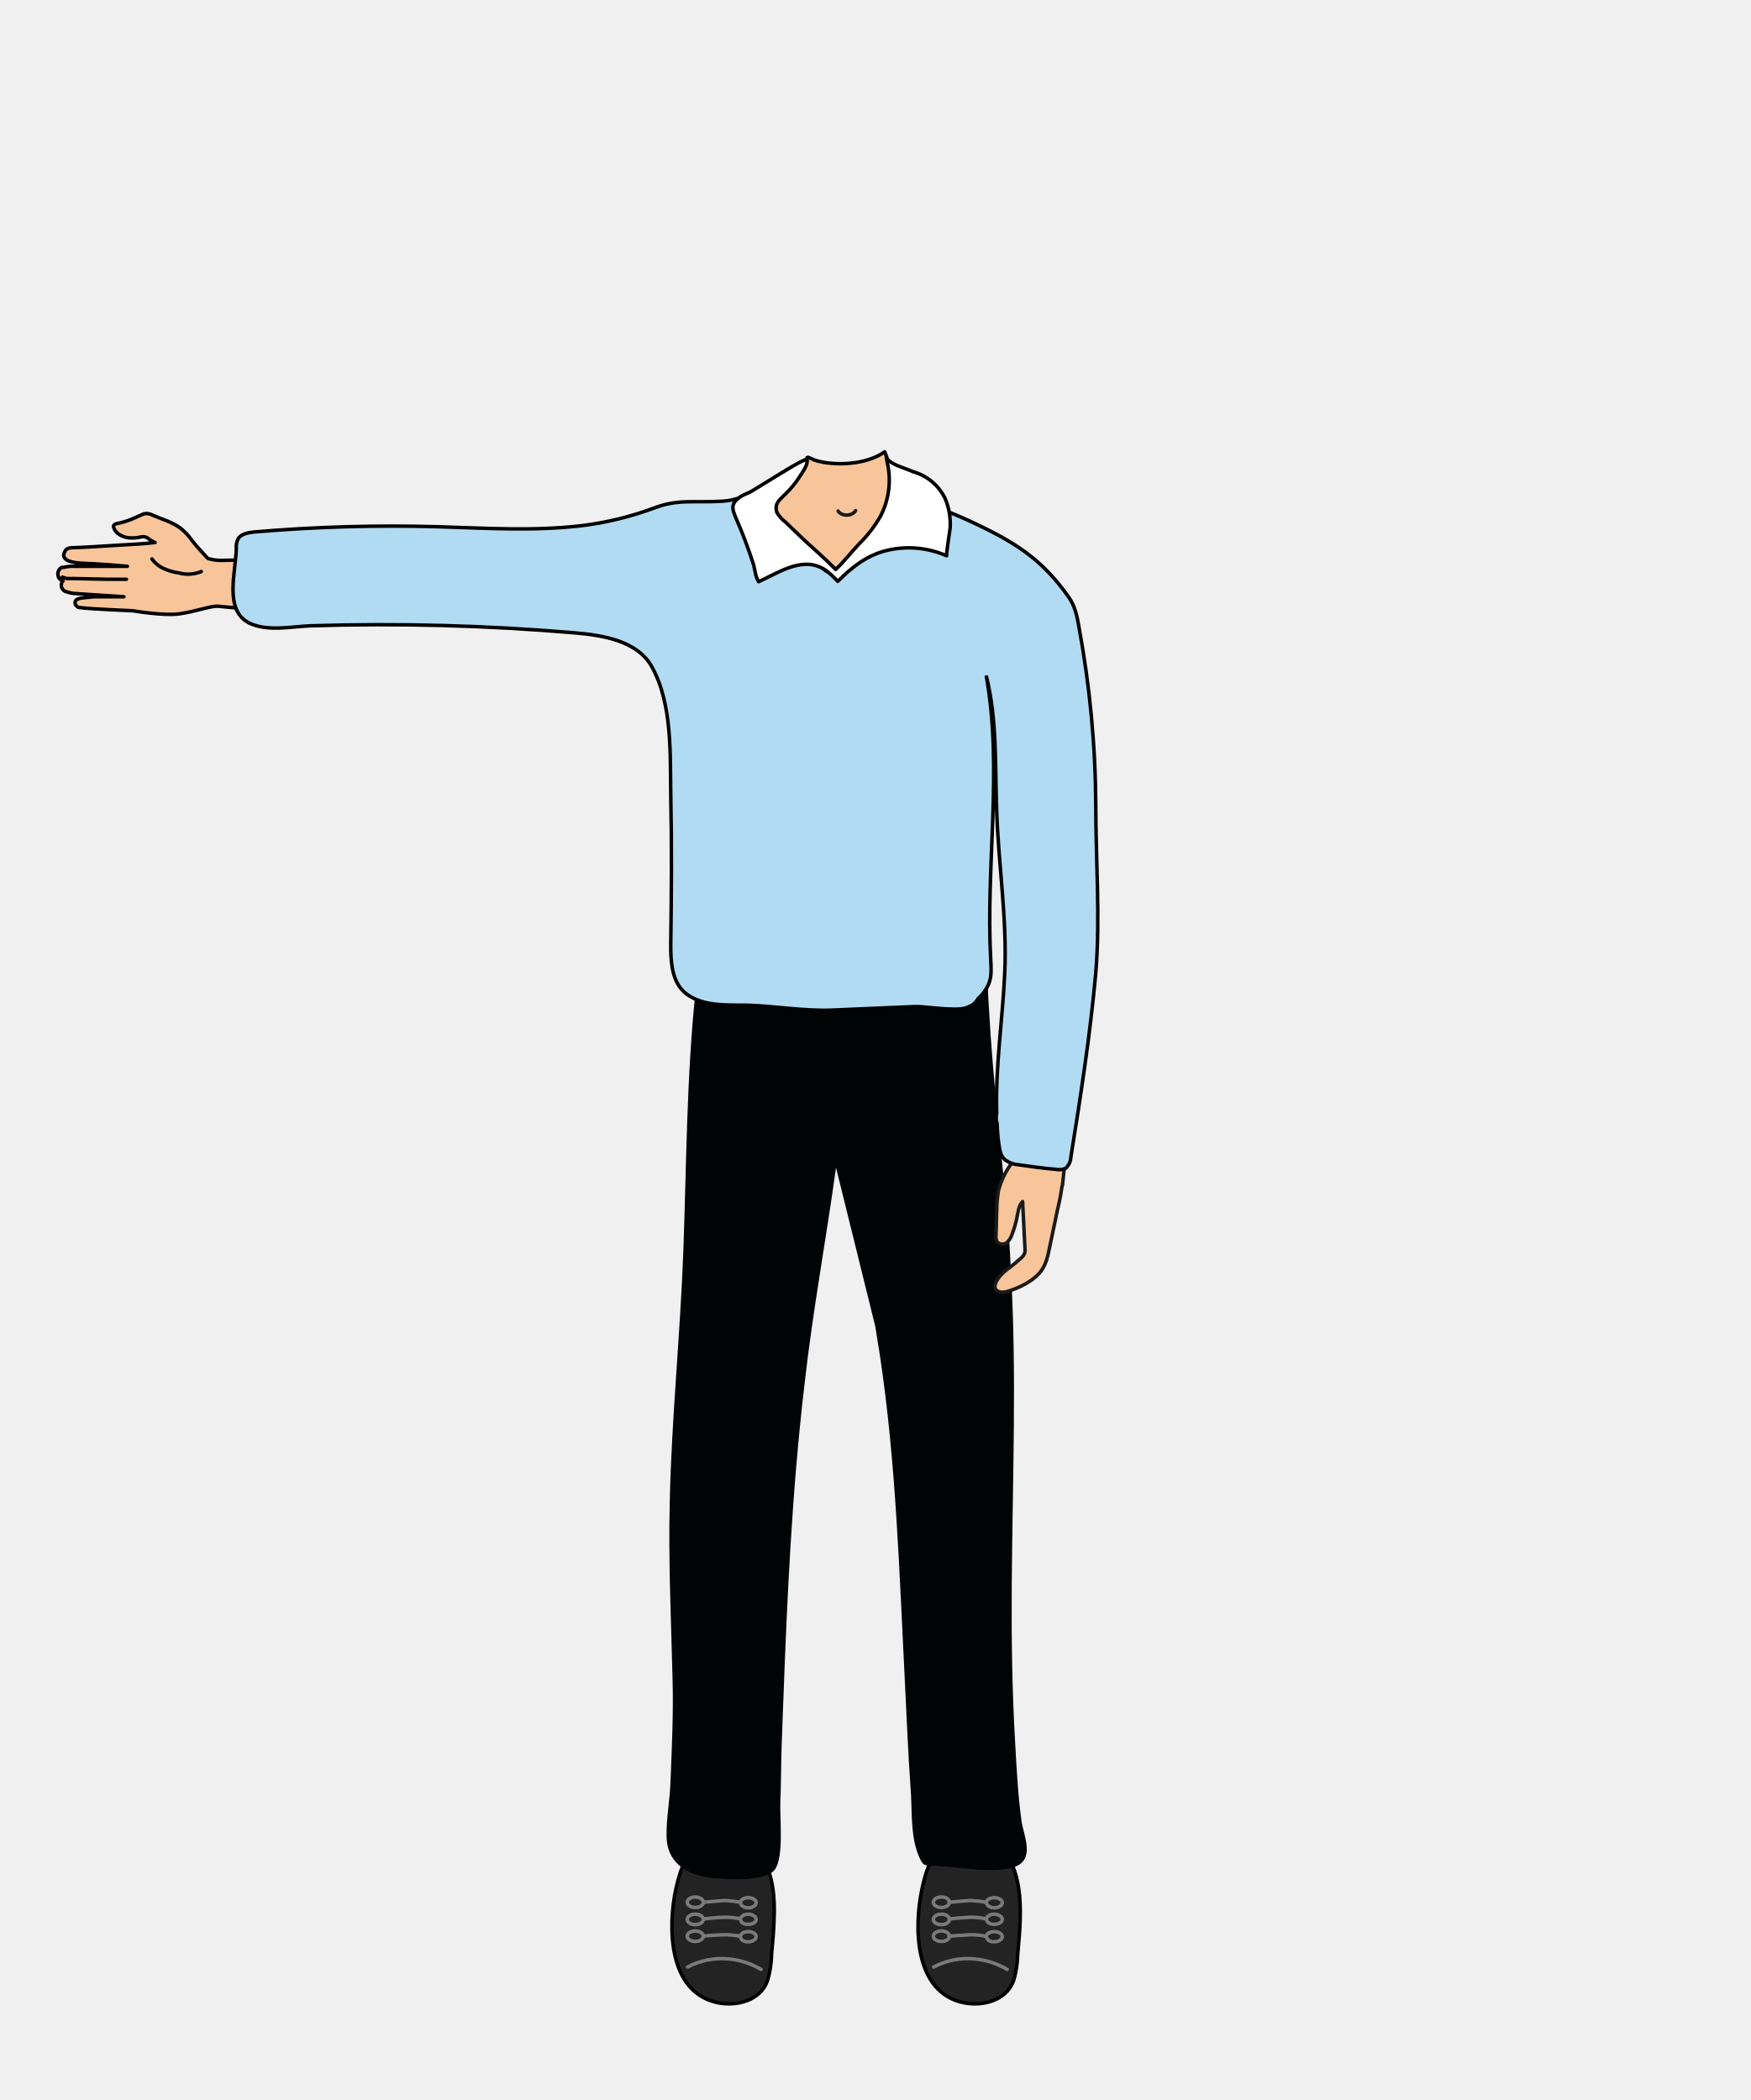
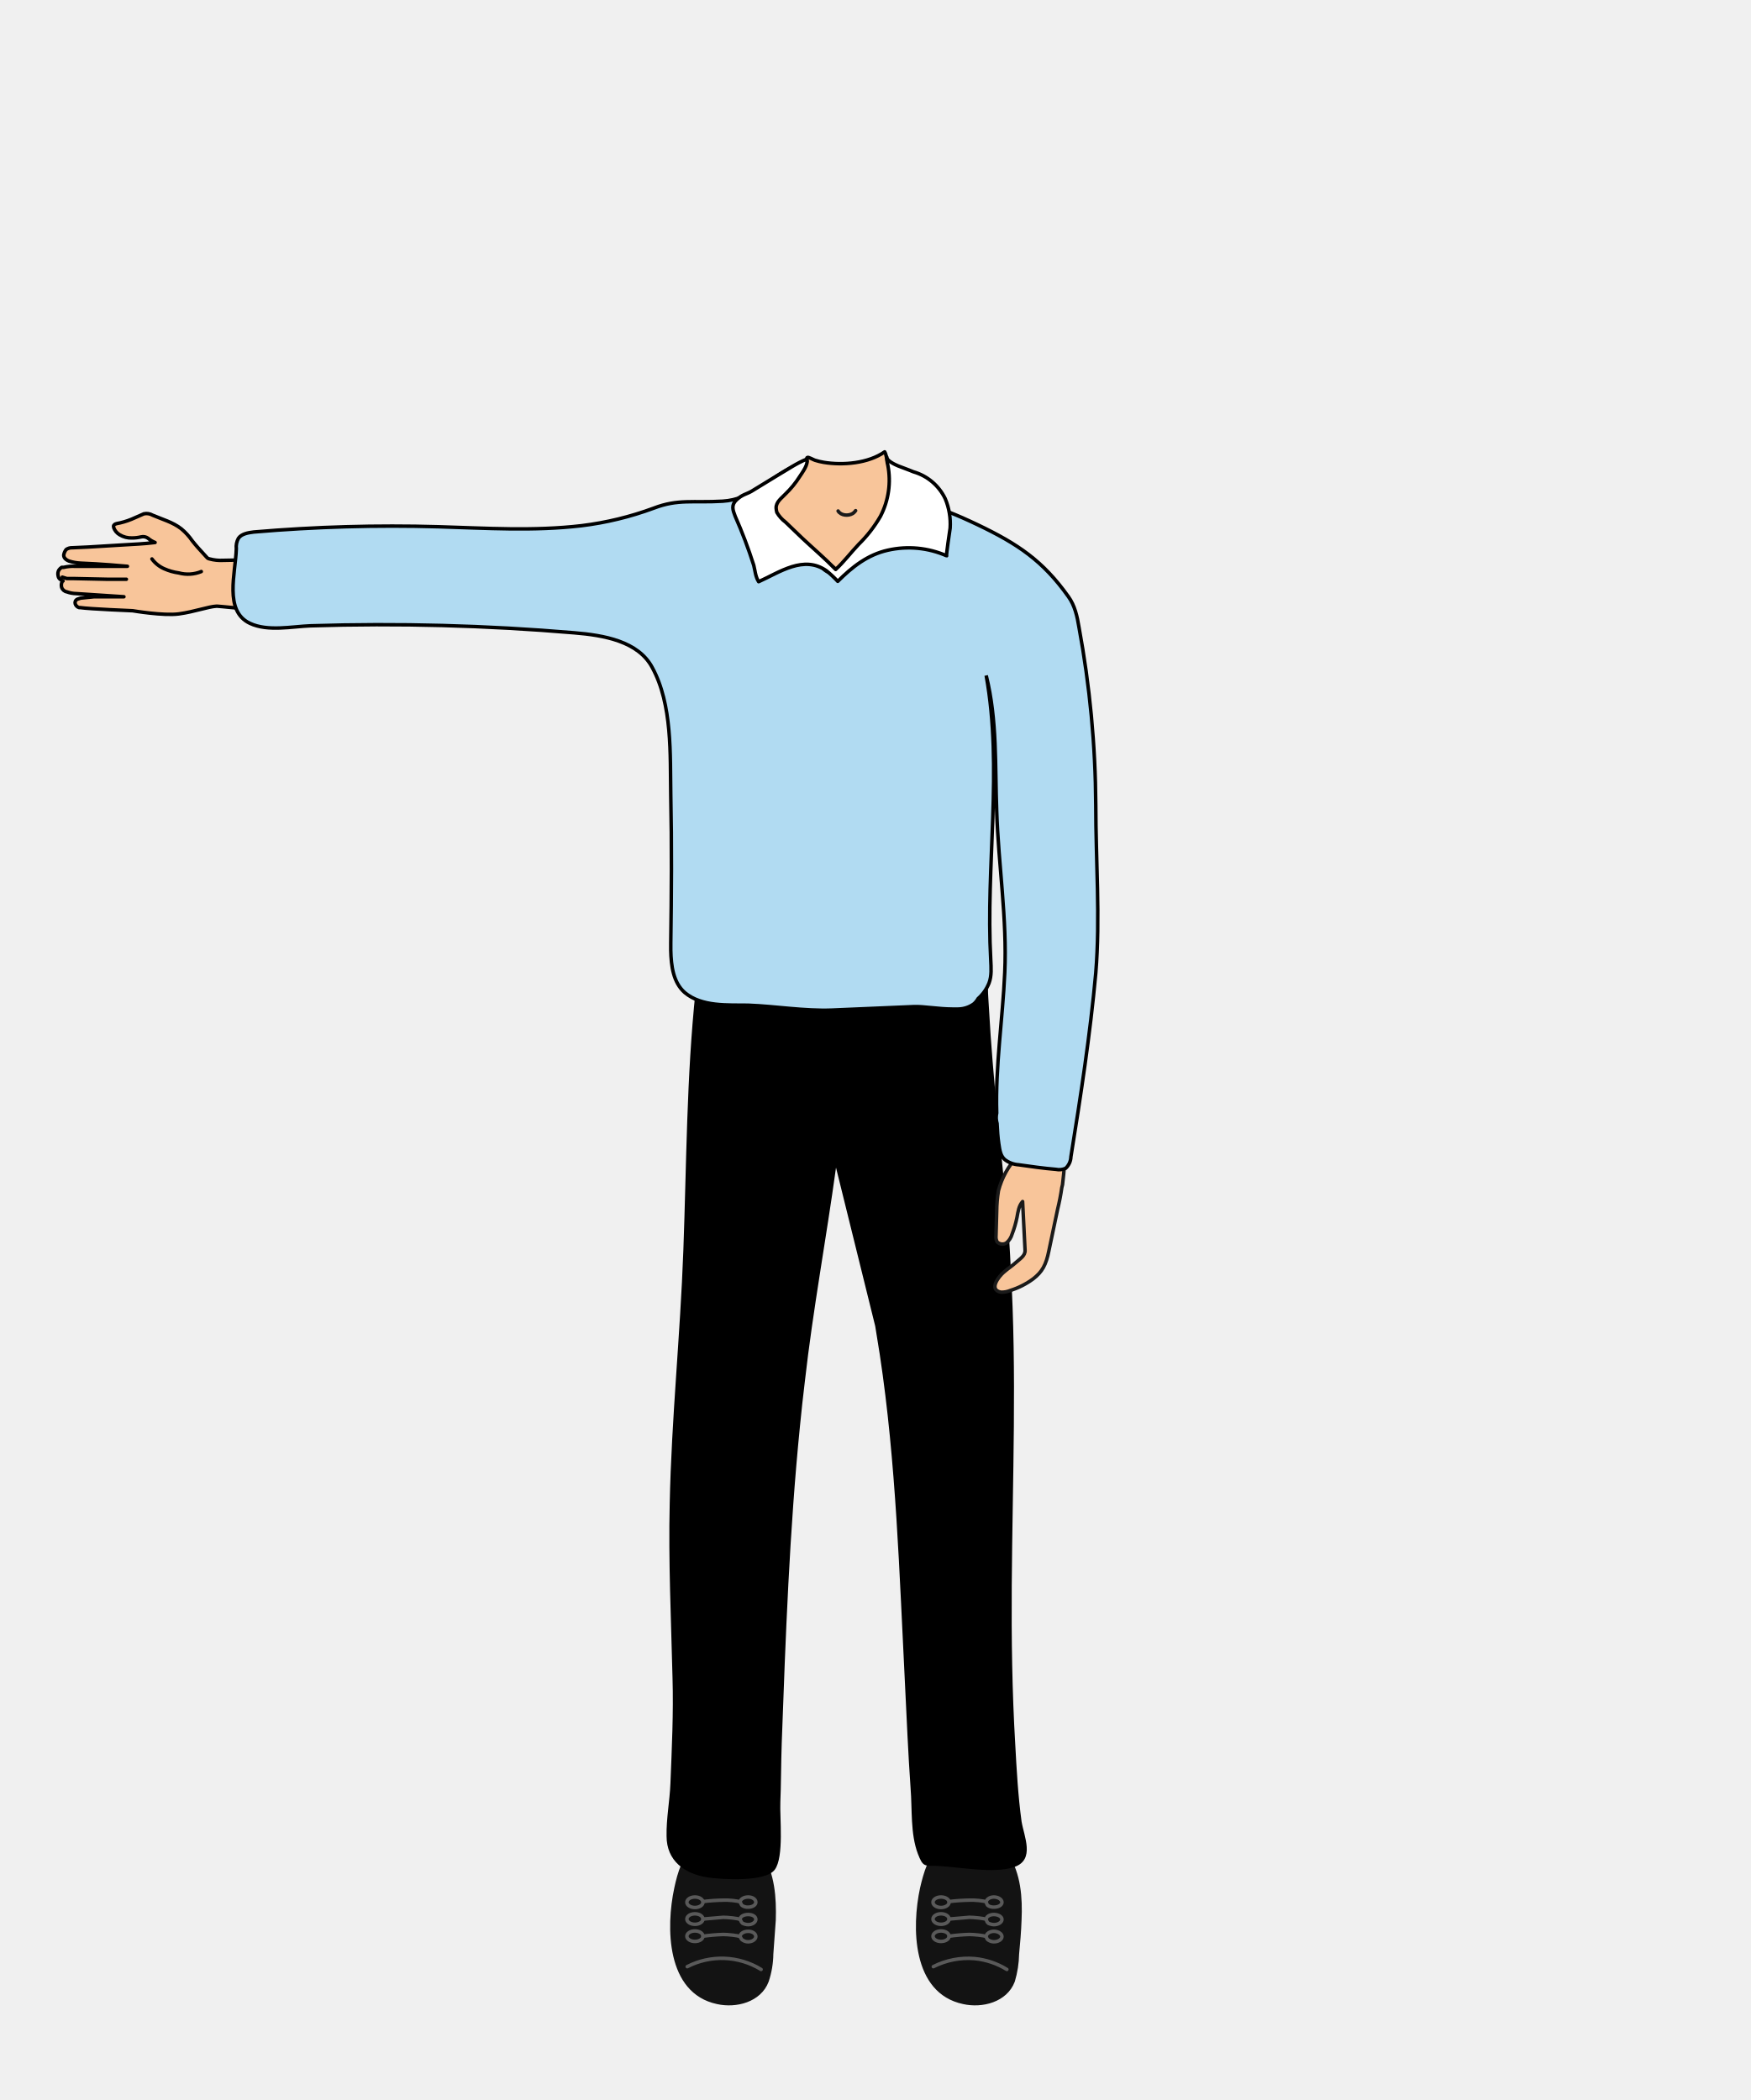
- <svg xmlns="http://www.w3.org/2000/svg" id="Layer_1" data-name="Layer 1" viewBox="0 0 500 600">
-   <defs>
-     <style>.cls-1{fill:#f8c59a}.cls-1,.cls-3{stroke:#000}.cls-1,.cls-3,.cls-4{stroke-linecap:round;stroke-linejoin:round}.cls-4{fill:none}.cls-3{fill:#232323}.cls-4{stroke:#7a7a7a}</style>
-   </defs>
-   <path class="cls-1" d="M78 174.5c-8.8-.5-15.2-1.3-15.9-1.3h-.3c-2.2.1-6.3 1.6-10.7 2.2s-13.2-.9-13.2-.9-12.3-.5-15-.9h-.3c-1.1-.3-1.7-1.8-.5-2.4l.9-.3 3.9-.4h8.5l-13.6-.9a8.2 8.2 0 01-2.7-.5 1.9 1.9 0 01-1.5-1.3 2.4 2.4 0 010-1.2 4.2 4.2 0 01.2-.6h.2c-.7-.3-1.3-.7-1.4-1.5a2.2 2.2 0 01.2-1.6 3 3 0 01.8-.8h.6a11.6 11.6 0 013.2-.3h15c-1-.1-7.8-.7-13.3-.9a13.1 13.1 0 01-3.4-.6c-1-.4-1.5-1-1.5-1.7a3.4 3.4 0 01.7-1.6 2.9 2.9 0 011.8-.5l4.4-.2 9.9-.6c3.1-.2 6.2-.3 9.3-.7a7.1 7.1 0 01-2-1.2 2.4 2.4 0 00-2-.4 10.9 10.9 0 01-2.6.3 6.3 6.3 0 01-3.5-.9 3.8 3.8 0 01-1.7-2c-.4-1.2 1-1.2 1.8-1.4a21.9 21.9 0 004.3-1.5l2.5-1.1a3.5 3.5 0 012.5.4c2.8 1.2 5.8 2 8.2 3.9a16.7 16.7 0 013.1 3.4c1.1 1.4 2.2 2.6 3.4 3.9s.9 1.1 1.6 1.3a12 12 0 003.8.4l16-.3z" />
-   <path d="M17.8 164.9l1.3.4h2.1l9.3.2h5.6m7.3-5.8a8.7 8.7 0 003.5 2.8 15.5 15.5 0 004.2 1.2 10 10 0 006.4-.4" fill="none" stroke-linecap="round" stroke-linejoin="round" stroke="#000" />
-   <path class="cls-3" d="M287.7 530c3.4 5.6 3.9 12.3 3.7 18.6-.1 3.3-.4 6.5-.7 9.7a28.2 28.2 0 01-1.2 7.7c-2.2 5.7-8.9 7.3-14.3 6.2-14.1-3-14.2-21.6-11.8-32.7.9-4.2 2.4-9.3 5.8-12.2 5.6-4.7 14.6-3.5 18.5 2.7z" />
-   <path class="cls-4" d="M266.7 562a20.9 20.9 0 0111.7-2.3 22.3 22.3 0 019.3 3" />
-   <ellipse class="cls-4" cx="268.9" cy="553.2" rx="2.3" ry="1.5" />
-   <path class="cls-4" d="M281.7 553.3c0-.8 1.1-1.4 2.3-1.4s2.3.6 2.3 1.4-1 1.5-2.3 1.5a2.7 2.7 0 01-1.6-.4c-.5-.3-.4-.8-.8-1.1s-3.5-.6-4.7-.5-3.8.2-5.8.4" />
-   <ellipse class="cls-4" cx="268.9" cy="548.4" rx="2.3" ry="1.5" />
-   <path class="cls-4" d="M281.7 548.4c0-.8 1.1-1.5 2.3-1.5s2.3.7 2.3 1.5-1 1.4-2.3 1.4a2.7 2.7 0 01-1.6-.4c-.5-.3-.4-.8-.8-1.1s-3.5-.6-4.7-.5-3.8.2-5.8.5" />
-   <ellipse class="cls-4" cx="268.9" cy="543.5" rx="2.3" ry="1.5" />
-   <path class="cls-4" d="M281.7 543.6c0-.8 1.1-1.4 2.3-1.4s2.3.6 2.3 1.4-1 1.5-2.3 1.5a2.8 2.8 0 01-1.6-.5c-.5-.3-.4-.7-.8-1s-3.5-.6-4.7-.6l-5.8.5" />
-   <path class="cls-3" d="M217.4 530c3.5 5.6 4 12.3 3.7 18.6-.1 3.3-.4 6.5-.7 9.7a28.2 28.2 0 01-1.2 7.7c-2.1 5.7-8.9 7.3-14.2 6.2-14.2-3-14.3-21.6-11.9-32.7 1-4.2 2.4-9.3 5.8-12.2 5.6-4.7 14.7-3.5 18.5 2.7z" />
-   <path class="cls-4" d="M196.4 562a21.1 21.1 0 0111.8-2.3 22.2 22.2 0 019.2 3" />
-   <ellipse class="cls-4" cx="198.6" cy="553.2" rx="2.3" ry="1.5" />
-   <path class="cls-4" d="M211.5 553.3c0-.8 1-1.4 2.2-1.4s2.3.6 2.3 1.4-1 1.5-2.3 1.5a2.7 2.7 0 01-1.6-.4c-.5-.3-.4-.8-.7-1.1s-3.5-.6-4.7-.5a54.6 54.6 0 00-5.8.4" />
-   <ellipse class="cls-4" cx="198.6" cy="548.4" rx="2.3" ry="1.5" />
-   <path class="cls-4" d="M211.5 548.4c0-.8 1-1.5 2.2-1.5s2.3.7 2.3 1.5-1 1.4-2.3 1.4a2.7 2.7 0 01-1.6-.4c-.5-.3-.4-.8-.7-1.1s-3.5-.6-4.7-.5a54.4 54.4 0 00-5.8.5" />
-   <ellipse class="cls-4" cx="198.6" cy="543.5" rx="2.3" ry="1.5" />
-   <path class="cls-4" d="M211.5 543.6c0-.8 1-1.4 2.2-1.4s2.3.6 2.3 1.4-1 1.5-2.3 1.5a2.8 2.8 0 01-1.6-.5c-.5-.3-.4-.7-.7-1s-3.5-.6-4.7-.6l-5.8.5" />
-   <path d="M250 378.9l1.3 8.1c4.7 31 5.6 62.8 7.2 94.1.5 10 .9 19.9 1.6 29.8.5 6.1-.1 13 2.1 18.8 1.4 3.6 1.8 3.4 5.1 3.4 6.2.2 16.6 2.4 22.5.3s2.7-8.7 2-13c-1-7.3-1.4-14.7-1.8-22-.9-15.1-1.1-30.3-1-45.4.2-30.3 1.5-60.6-.3-90.9-.2-4.6-.5-9.1-.9-13.6-1.8-20.1-4.2-40.1-5.3-60.2-.1-2-.3-4-.3-6s.1-4.5-2.5-5.9-4.7-1.4-7.1-1.5c-9-.5-18 .2-27 .3s-18.7.3-28.1-.1c-6.4-.3-17.9-.8-18.8 7.9-2.6 24.6-2.6 49.4-3.5 74.1s-3.4 48.2-3.9 72.4c-.4 16.6.4 33.2.8 49.9.3 10-.2 20.1-.6 30.2-.2 5-1.2 10-1.1 15 0 7.1 5.2 10.8 11.7 11.8 4.1.6 16.5 1.4 19.2-2.2s1.4-15 1.6-19.3.2-11.4.4-17c1.1-30.2 2.2-60.4 5.2-90.4.4-4.3.9-8.5 1.4-12.8 2.3-20.4 6.1-40.7 8.9-61.1" fill="#000405" fill-rule="evenodd" />
-   <path d="M303.5 338.5c-.1.3-.1.5-.2.8a61.8 61.8 0 01-1.2 6.2c-.8 4-1.7 7.9-2.5 11.9s-1.9 6-4.5 8a22.1 22.1 0 01-6.5 3.3 6.5 6.5 0 01-2.7.5c-3.6-.7-.6-4.5.8-5.7s2.4-1.8 3.5-2.8 2.7-1.9 2.6-3.5l-.7-13.9c-1.1 1.2-1.3 2.9-1.6 4.5a29 29 0 01-1.4 4.8 5.1 5.1 0 01-1.6 2.5 2.1 2.1 0 01-2.7-.3 3.2 3.2 0 01-.3-1.7l.2-7a38.1 38.1 0 01.5-5.9 22.6 22.6 0 015.5-9.9 4.6 4.6 0 011.6-1.5 6.6 6.6 0 012.4-.3c2.5.1 5.2 0 7.5.9s1.8 1.3 1.8 3.2-.3 3.9-.5 5.9z" stroke="#1a1a1a" stroke-linecap="round" stroke-linejoin="round" fill="#f8c59a" />
-   <path d="M191.6 271.5c.1 4.5.7 9.2 4 12.1 4.9 4.1 12.3 3.5 18.1 3.6 8 .3 15.9 1.7 24 1.4l23.4-1c2.7-.1 7.1.7 10.9.7h1.7a7.8 7.8 0 004.5-1.5 6.1 6.1 0 001.2-1.5 11.8 11.8 0 003.1-4.4c.8-2.1.6-4.4.5-6.6-1.5-26.9 3.5-54.7-1.3-81.3 3.2 12.8 2.5 25.8 3 38.8.5 15.4 3 30.8 2.3 46.1-.6 13.4-2.7 26.8-2.3 40.1a6 6 0 00.1 3c.1 1.9.2 3.8.5 5.8s.5 3.4 1.7 4.5a7.3 7.3 0 004 1.5c3.5.5 7 1 10.6 1.3a4.5 4.5 0 002.8-.3 4.7 4.7 0 001.5-3.3c2.8-17.4 5.5-34.9 7.1-52.5 1.3-15.8 0-32.2 0-48a287.5 287.5 0 00-4.8-50.8c-.5-3.1-1.2-6.2-3-8.7-7.3-10.3-14.5-15.1-26-20.6-5.7-2.7-11.6-5.3-17.9-6.4a2.9 2.9 0 00-1.3-.1 4 4 0 00-2 1.6 109.7 109.7 0 01-10.5 12 27.7 27.7 0 01-8.2 6.3 3.1 3.1 0 01-1.9.4 4.1 4.1 0 01-2.7-1.8c-2.8-3.2-5.3-6.9-9.2-8.5-2.3-.9-7-1.6-7-4.8s3.8-4.9 5.9-6.7 4.8-4.5 5.8-7.7c.1-.2.3-2.8.1-2.7a19.9 19.9 0 00-3.6 1.7c-7.2 3.5-11.9 9.5-20.3 10s-12.7-.7-19.7 2a91.1 91.1 0 01-20.6 5c-13.6 1.6-27.3.7-40.9.3a463.2 463.2 0 00-52.7 1.5c-1.6.2-3.5.5-4.4 1.8a5.1 5.1 0 00-.6 3c-.2 6.9-3.6 17.8 3.9 21.3 5.1 2.4 12 .9 17.3.7a651.8 651.8 0 0175.3 2c8.5.7 18.3 2.4 22.3 9.9 5.8 10.6 5.1 24.9 5.3 36.5.3 14.1.2 28.2 0 42.3z" fill="#b1dbf2" stroke-miterlimit="10" stroke="#000" />
-   <path class="cls-1" d="M221.5 144.6v.2l-1.6 2.3c-.8 1.6-1.4 3.6-.2 5.2a16.3 16.3 0 007.2 5.2c1.8.5 3.6.8 5.4 1.4a16.4 16.4 0 017.5 4.9 34.7 34.7 0 0116.9-8.4c4.2-.7 9.4-6.3 8.6-10.9a10.9 10.9 0 00-.9-2.3c-1.7-3.1-4.7-5.3-7.7-7.3a8.2 8.2 0 01-2.9-2.3c-.6-1.1-.5-2.5-1.1-3.5-4.7 3.3-11.9 3.9-17.4 3a18.3 18.3 0 01-2.5-.6c-.4-.1-1.9-1-2.2-.8s-.1.8-.1 1.1a5.9 5.9 0 01-.6 1.4 22.6 22.6 0 01-1.6 2.6 35.7 35.7 0 01-4.4 5.2 9.4 9.4 0 00-1 1l-.8 1.3a13.9 13.9 0 00-.6 1.3z" />
-   <path d="M239.4 146c.8 1.3 2.9 1.5 4.2.7a3 3 0 00.8-.8" stroke="#1a1a1a" fill="none" stroke-linecap="round" stroke-linejoin="round" />
-   <path d="M221.7 145.2a6 6 0 00.2 1.2 9.5 9.5 0 002.5 2.8l4.9 4.7c3.1 2.9 6.4 5.7 9.4 8.8 2.3-2.1 4.4-4.9 6.6-7.2a37.3 37.3 0 006.2-8 22.4 22.4 0 002.1-14.6 9.1 9.1 0 01-.3-2.3c0 1.1 2.5 2.2 3.2 2.5s3 1.1 4.4 1.7a14.5 14.5 0 019.1 7.7 18.6 18.6 0 011.4 8.4c-.1.7-1.2 7.9-1 7.9a26.9 26.9 0 00-16.8-1.6c-5.8 1.3-10.2 4.8-14.3 8.9a31.9 31.9 0 00-3.2-3c-6.5-4.6-13.4.4-19.4 3.1-.9-1.4-1-3.1-1.4-4.7a138.8 138.8 0 00-5.3-14c-.7-1.8-1.2-3.2.4-4.7s2.8-1.6 4.2-2.4l7.7-4.7c2.6-1.5 5.3-3.4 8.1-4.5.7 1.3-1.3 3.9-2 5a26.8 26.8 0 01-4 4.9c-1.1 1.2-2.8 2.3-2.7 4.1z" fill="#fff" stroke-linecap="round" stroke-linejoin="round" stroke="#000" />
+ <svg xmlns="http://www.w3.org/2000/svg" viewBox="0 0 500 600">
+   <path d="M287.6,530c3.5,5.5,4,12.2,3.7,18.6-.1,3.2-.4,6.5-.7,9.7a28.8,28.8,0,0,1-1.2,7.7c-2.1,5.6-8.9,7.3-14.2,6.1-14.2-3-14.3-21.5-11.9-32.6,1-4.3,2.4-9.3,5.9-12.2C274.7,522.6,283.8,523.8,287.6,530Z" stroke="#000" stroke-linecap="round" stroke-linejoin="round" opacity="0.92" />
+   <path d="M266.6,561.9a22,22,0,0,1,11.8-2.3,21.5,21.5,0,0,1,9.2,3.1" fill="none" stroke="#fff" stroke-linecap="round" stroke-linejoin="round" opacity="0.3" />
+   <g opacity="0.3">
+     <ellipse cx="268.8" cy="553.2" rx="2.3" ry="1.5" fill="none" stroke="#fff" stroke-linecap="round" stroke-linejoin="round" />
+     <path d="M281.7,553.3h0c0-.8,1-1.5,2.2-1.5s2.3.7,2.3,1.5-1,1.5-2.3,1.5a3,3,0,0,1-1.6-.5c-.5-.3-.4-.7-.7-1s-3.5-.6-4.7-.6a54.4,54.4,0,0,0-5.8.5" fill="none" stroke="#fff" stroke-linecap="round" stroke-linejoin="round" />
+     <ellipse cx="268.8" cy="548.3" rx="2.3" ry="1.5" fill="none" stroke="#fff" stroke-linecap="round" stroke-linejoin="round" />
+     <path d="M281.7,548.4h0c0-.8,1-1.4,2.2-1.4s2.3.6,2.3,1.4-1,1.5-2.3,1.5a4.2,4.2,0,0,1-1.6-.4c-.5-.4-.4-.8-.7-1.1s-3.5-.6-4.7-.6l-5.8.5" fill="none" stroke="#fff" stroke-linecap="round" stroke-linejoin="round" />
+     <ellipse cx="268.8" cy="543.5" rx="2.3" ry="1.5" fill="none" stroke="#fff" stroke-linecap="round" stroke-linejoin="round" />
+     <path d="M281.7,543.5h0c0-.8,1-1.5,2.2-1.5s2.3.7,2.3,1.5-1,1.4-2.3,1.4a2.9,2.9,0,0,1-1.6-.4c-.5-.3-.4-.8-.7-1.1s-3.5-.6-4.7-.5a54.6,54.6,0,0,0-5.8.4" fill="none" stroke="#fff" stroke-linecap="round" stroke-linejoin="round" />
+   </g>
+   <path d="M217.4,530c3.4,5.5,3.9,12.2,3.7,18.6-.2,3.2-.5,6.5-.7,9.7a25.4,25.4,0,0,1-1.3,7.7c-2.1,5.6-8.9,7.3-14.2,6.1-14.1-3-14.2-21.5-11.8-32.6.9-4.3,2.4-9.3,5.8-12.2C204.4,522.6,213.5,523.8,217.4,530Z" stroke="#000" stroke-linecap="round" stroke-linejoin="round" opacity="0.92" />
+   <path d="M196.3,561.9a21.5,21.5,0,0,1,21.1.8" fill="none" stroke="#fff" stroke-linecap="round" stroke-linejoin="round" opacity="0.3" />
+   <g opacity="0.3">
+     <ellipse cx="198.5" cy="553.2" rx="2.3" ry="1.5" fill="none" stroke="#fff" stroke-linecap="round" stroke-linejoin="round" />
+     <path d="M211.4,553.3h0c0-.8,1-1.5,2.3-1.5s2.2.7,2.2,1.5-1,1.5-2.2,1.5a2.8,2.8,0,0,1-1.6-.5c-.5-.3-.4-.7-.8-1s-3.5-.6-4.7-.6a56.7,56.7,0,0,0-5.8.5" fill="none" stroke="#fff" stroke-linecap="round" stroke-linejoin="round" />
+     <ellipse cx="198.5" cy="548.3" rx="2.3" ry="1.5" fill="none" stroke="#fff" stroke-linecap="round" stroke-linejoin="round" />
+     <path d="M211.4,548.4h0c0-.8,1-1.4,2.3-1.4s2.2.6,2.2,1.4-1,1.5-2.2,1.5a3.8,3.8,0,0,1-1.6-.4c-.5-.4-.4-.8-.8-1.1s-3.5-.6-4.7-.6l-5.8.5" fill="none" stroke="#fff" stroke-linecap="round" stroke-linejoin="round" />
+     <ellipse cx="198.5" cy="543.5" rx="2.3" ry="1.5" fill="none" stroke="#fff" stroke-linecap="round" stroke-linejoin="round" />
+     <path d="M211.4,543.5h0c0-.8,1-1.5,2.3-1.5s2.2.7,2.2,1.5-1,1.4-2.2,1.4a2.7,2.7,0,0,1-1.6-.4c-.5-.3-.4-.8-.8-1.1s-3.5-.6-4.7-.5a56.5,56.5,0,0,0-5.8.4" fill="none" stroke="#fff" stroke-linecap="round" stroke-linejoin="round" />
+   </g>
+   <path d="M78,174.5c-8.8-.5-15.2-1.3-15.9-1.3h-.3c-2.2.1-6.3,1.6-10.7,2.2s-13.2-.9-13.2-.9-12.3-.5-15-.9h-.3c-1.1-.3-1.7-1.8-.5-2.4l.9-.3,3.9-.4h8.5l-13.6-.9a8.2,8.2,0,0,1-2.7-.5,1.9,1.9,0,0,1-1.5-1.3,2.4,2.4,0,0,1,0-1.2h0a4.2,4.2,0,0,1,.2-.6H18c-.7-.3-1.3-.7-1.4-1.5a2.2,2.2,0,0,1,.2-1.6,3,3,0,0,1,.8-.8h.6a11.6,11.6,0,0,1,3.2-.3h15c-1-.1-7.8-.7-13.3-.9a13.1,13.1,0,0,1-3.4-.6c-1-.4-1.5-1-1.5-1.7a3.4,3.4,0,0,1,.7-1.6,2.9,2.9,0,0,1,1.8-.5l4.4-.2,9.9-.6c3.1-.2,6.2-.3,9.3-.7a7.1,7.1,0,0,1-2-1.2,2.4,2.4,0,0,0-2-.4,10.9,10.9,0,0,1-2.6.3,6.3,6.3,0,0,1-3.5-.9,3.8,3.8,0,0,1-1.7-2c-.4-1.2,1-1.2,1.8-1.4a21.9,21.9,0,0,0,4.3-1.5l2.5-1.1a3.5,3.5,0,0,1,2.5.4c2.8,1.2,5.8,2,8.2,3.9a16.7,16.7,0,0,1,3.1,3.4c1.1,1.4,2.2,2.6,3.4,3.9s.9,1.1,1.6,1.3a12,12,0,0,0,3.8.4l16-.3Z" fill="#f8c59a" stroke="#000" stroke-linecap="round" stroke-linejoin="round" />
+   <path d="M17.8,164.9l1.3.4h2.1l9.3.2h5.6" fill="none" stroke="#000" stroke-linecap="round" stroke-linejoin="round" />
+   <path d="M43.4,159.7a8.7,8.7,0,0,0,3.5,2.8,15.5,15.5,0,0,0,4.2,1.2,10,10,0,0,0,6.4-.4" fill="none" stroke="#000" stroke-linecap="round" stroke-linejoin="round" />
+   <path d="M250,378.9l1.3,8.1c4.7,31,5.6,62.8,7.2,94.1.5,10,.9,19.9,1.6,29.8.5,6.1-.1,13,2.1,18.8,1.4,3.6,1.8,3.4,5.1,3.4,6.2.2,16.6,2.4,22.5.3s2.7-8.7,2-13c-1-7.3-1.4-14.7-1.8-22-.9-15.1-1.1-30.3-1-45.4.2-30.3,1.5-60.6-.3-90.9-.2-4.6-.5-9.1-.9-13.6-1.8-20.1-4.2-40.1-5.3-60.2-.1-2-.3-4-.3-6s.1-4.5-2.5-5.9-4.7-1.4-7.1-1.5c-9-.5-18,.2-27,.3s-18.7.3-28.1-.1c-6.4-.3-17.9-.8-18.8,7.9-2.6,24.6-2.6,49.4-3.5,74.1s-3.4,48.2-3.9,72.4c-.4,16.6.4,33.2.8,49.9.3,10-.2,20.1-.6,30.2-.2,5-1.2,10-1.1,15,0,7.1,5.2,10.8,11.7,11.8,4.1.6,16.5,1.4,19.2-2.2s1.4-15,1.6-19.3.2-11.4.4-17c1.1-30.2,2.2-60.4,5.2-90.4.4-4.3.9-8.5,1.4-12.8,2.3-20.4,6.1-40.7,8.9-61.1" fill-rule="evenodd" />
+   <path d="M303.5,338.5c-.1.3-.1.5-.2.8a61.8,61.8,0,0,1-1.2,6.2c-.8,4-1.7,7.9-2.5,11.9s-1.9,6-4.5,8a22.1,22.1,0,0,1-6.5,3.3,6.5,6.5,0,0,1-2.7.5c-3.6-.7-.6-4.5.8-5.7s2.4-1.8,3.5-2.8,2.7-1.9,2.6-3.5l-.7-13.9c-1.1,1.2-1.3,2.9-1.6,4.5a29,29,0,0,1-1.4,4.8,5.1,5.1,0,0,1-1.6,2.5,2.1,2.1,0,0,1-2.7-.3,3.2,3.2,0,0,1-.3-1.7l.2-7a38.1,38.1,0,0,1,.5-5.9,22.6,22.6,0,0,1,5.5-9.9,4.6,4.6,0,0,1,1.6-1.5,6.6,6.6,0,0,1,2.4-.3c2.5.1,5.2,0,7.5.9s1.8,1.3,1.8,3.2S303.7,336.5,303.5,338.5Z" fill="#f8c59a" stroke="#1a1a1a" stroke-linecap="round" stroke-linejoin="round" />
+   <path d="M191.6,271.5c.1,4.5.7,9.2,4,12.1,4.9,4.1,12.3,3.5,18.1,3.6,8,.3,15.9,1.7,24,1.4l23.4-1c2.7-.1,7.1.7,10.9.7h1.7a7.8,7.8,0,0,0,4.5-1.5,6.1,6.1,0,0,0,1.2-1.5,11.8,11.8,0,0,0,3.1-4.4c.8-2.1.6-4.4.5-6.6-1.5-26.9,3.5-54.7-1.3-81.3,3.2,12.8,2.5,25.8,3,38.8.5,15.4,3,30.8,2.3,46.1-.6,13.4-2.7,26.8-2.3,40.1a6,6,0,0,0,.1,3c.1,1.9.2,3.8.5,5.8s.5,3.4,1.7,4.5a7.3,7.3,0,0,0,4,1.5c3.5.5,7,1,10.6,1.3a4.5,4.5,0,0,0,2.8-.3,4.7,4.7,0,0,0,1.5-3.3c2.8-17.4,5.5-34.9,7.1-52.5,1.3-15.8,0-32.2,0-48a287.5,287.5,0,0,0-4.8-50.8c-.5-3.1-1.2-6.2-3-8.7-7.3-10.3-14.5-15.1-26-20.6-5.7-2.7-11.6-5.3-17.9-6.4a2.9,2.9,0,0,0-1.3-.1,4,4,0,0,0-2,1.6A109.7,109.7,0,0,1,247.5,157a27.7,27.7,0,0,1-8.2,6.3,3.1,3.1,0,0,1-1.9.4,4.1,4.1,0,0,1-2.7-1.8c-2.8-3.2-5.3-6.9-9.2-8.5-2.3-.9-7-1.6-7-4.8s3.8-4.9,5.9-6.7,4.8-4.5,5.8-7.7c.1-.2.3-2.8.1-2.7a19.9,19.9,0,0,0-3.6,1.7c-7.2,3.5-11.9,9.5-20.3,10s-12.7-.7-19.7,2a91.1,91.1,0,0,1-20.6,5c-13.6,1.6-27.3.7-40.9.3A463.2,463.2,0,0,0,72.5,152c-1.6.2-3.5.5-4.4,1.8a5.1,5.1,0,0,0-.6,3c-.2,6.9-3.6,17.8,3.9,21.3,5.1,2.4,12,.9,17.3.7a651.8,651.8,0,0,1,75.3,2c8.5.7,18.3,2.4,22.3,9.9,5.8,10.6,5.1,24.9,5.3,36.5.3,14.1.2,28.2,0,42.3Z" fill="#b1dbf2" stroke="#000" stroke-miterlimit="10" />
+   <path d="M221.5,144.6v.2l-1.6,2.3c-.8,1.6-1.4,3.6-.2,5.2a16.3,16.3,0,0,0,7.2,5.2c1.8.5,3.6.8,5.4,1.4a16.4,16.4,0,0,1,7.5,4.9,34.7,34.7,0,0,1,16.9-8.4c4.2-.7,9.4-6.3,8.6-10.9a10.9,10.9,0,0,0-.9-2.3c-1.7-3.1-4.7-5.3-7.7-7.3a8.2,8.2,0,0,1-2.9-2.3c-.6-1.1-.5-2.5-1.1-3.5-4.7,3.3-11.9,3.9-17.4,3a18.3,18.3,0,0,1-2.5-.6c-.4-.1-1.9-1-2.2-.8s-.1.8-.1,1.1a5.9,5.9,0,0,1-.6,1.4,22.6,22.6,0,0,1-1.6,2.6,35.7,35.7,0,0,1-4.4,5.2,9.4,9.4,0,0,0-1,1l-.8,1.3A13.9,13.9,0,0,0,221.5,144.6Z" fill="#f8c59a" stroke="#000" stroke-linecap="round" stroke-linejoin="round" />
+   <path d="M239.4,146c.8,1.3,2.9,1.5,4.2.7a3,3,0,0,0,.8-.8" fill="none" stroke="#1a1a1a" stroke-linecap="round" stroke-linejoin="round" />
+   <path d="M221.7,145.2a6,6,0,0,0,.2,1.2,9.5,9.5,0,0,0,2.5,2.8l4.9,4.7c3.1,2.9,6.4,5.7,9.4,8.8,2.3-2.1,4.4-4.9,6.6-7.2a37.3,37.3,0,0,0,6.2-8,22.4,22.4,0,0,0,2.1-14.6,9.1,9.1,0,0,1-.3-2.3c0,1.1,2.5,2.2,3.2,2.5s3,1.1,4.4,1.7a14.5,14.5,0,0,1,9.1,7.7,18.6,18.6,0,0,1,1.4,8.4c-.1.7-1.2,7.9-1,7.9a26.9,26.9,0,0,0-16.8-1.6c-5.8,1.3-10.2,4.8-14.3,8.9a31.9,31.9,0,0,0-3.2-3c-6.5-4.6-13.4.4-19.4,3.1-.9-1.4-1-3.1-1.4-4.7a138.8,138.8,0,0,0-5.3-14c-.7-1.8-1.2-3.2.4-4.7s2.8-1.6,4.2-2.4l7.7-4.7c2.6-1.5,5.3-3.4,8.1-4.5.7,1.3-1.3,3.9-2,5a26.8,26.8,0,0,1-4,4.9C223.3,142.3,221.6,143.4,221.7,145.2Z" fill="#fff" stroke="#000" stroke-linecap="round" stroke-linejoin="round" />
</svg>
